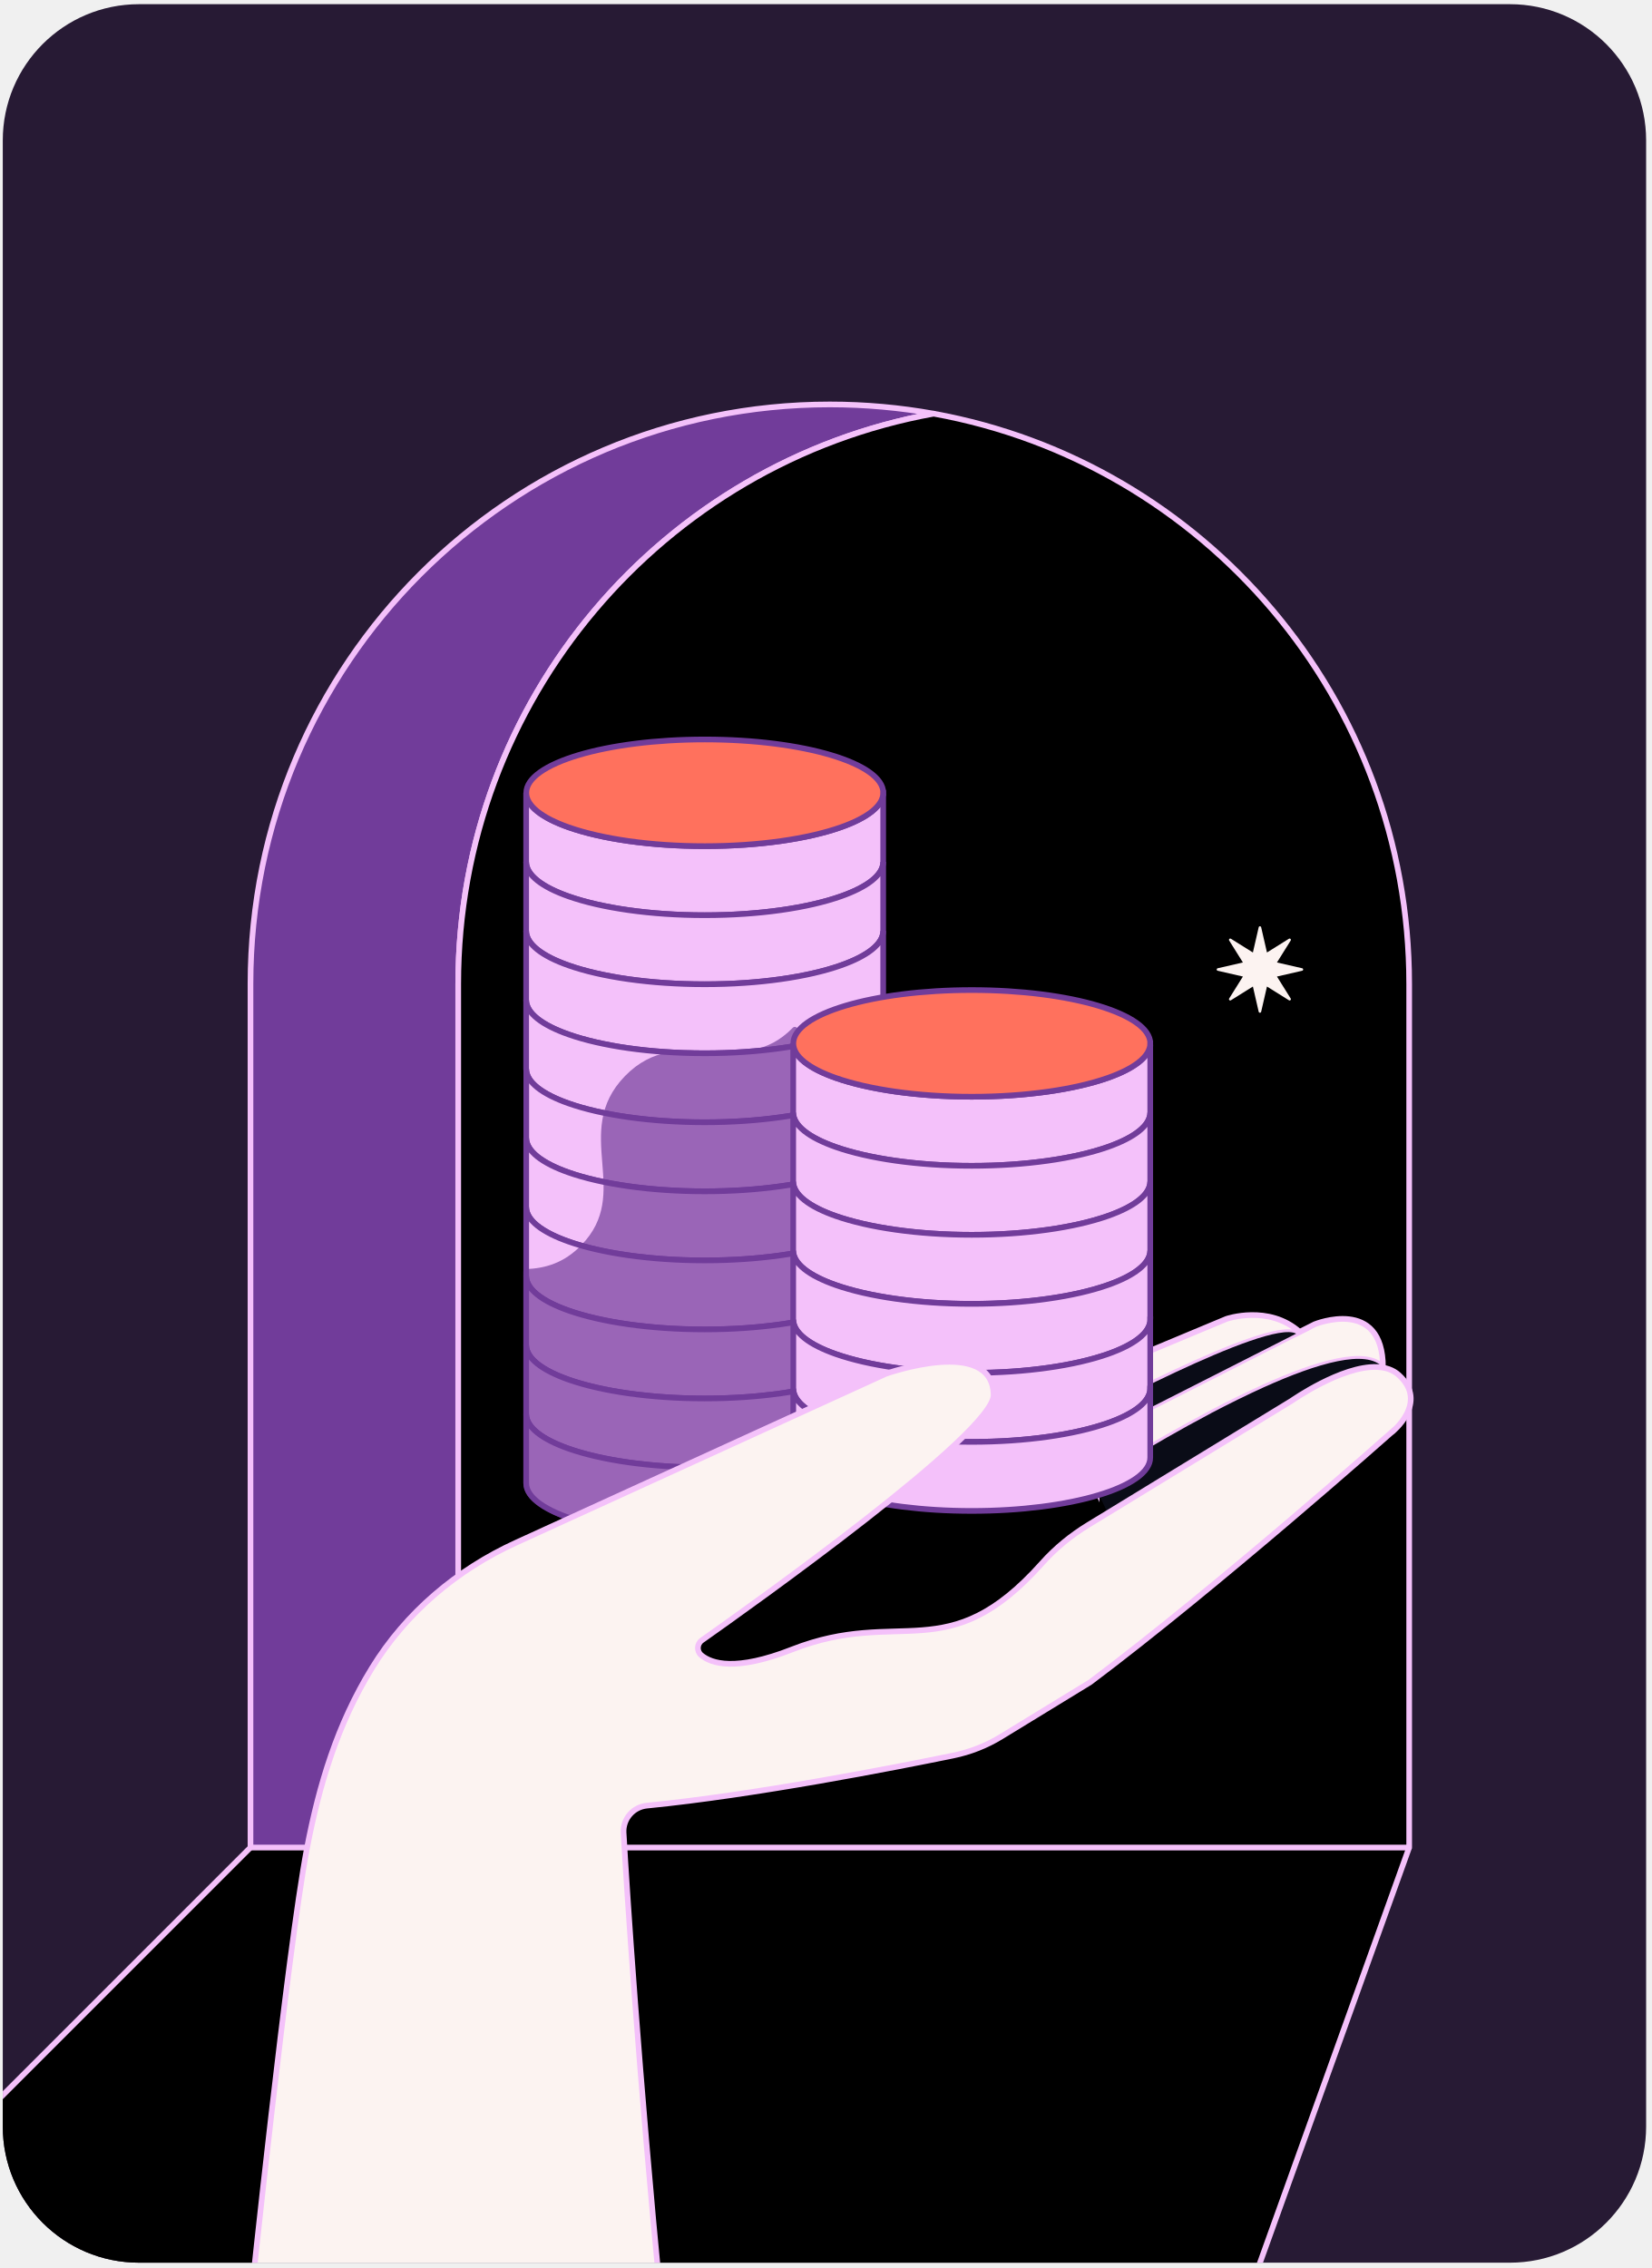
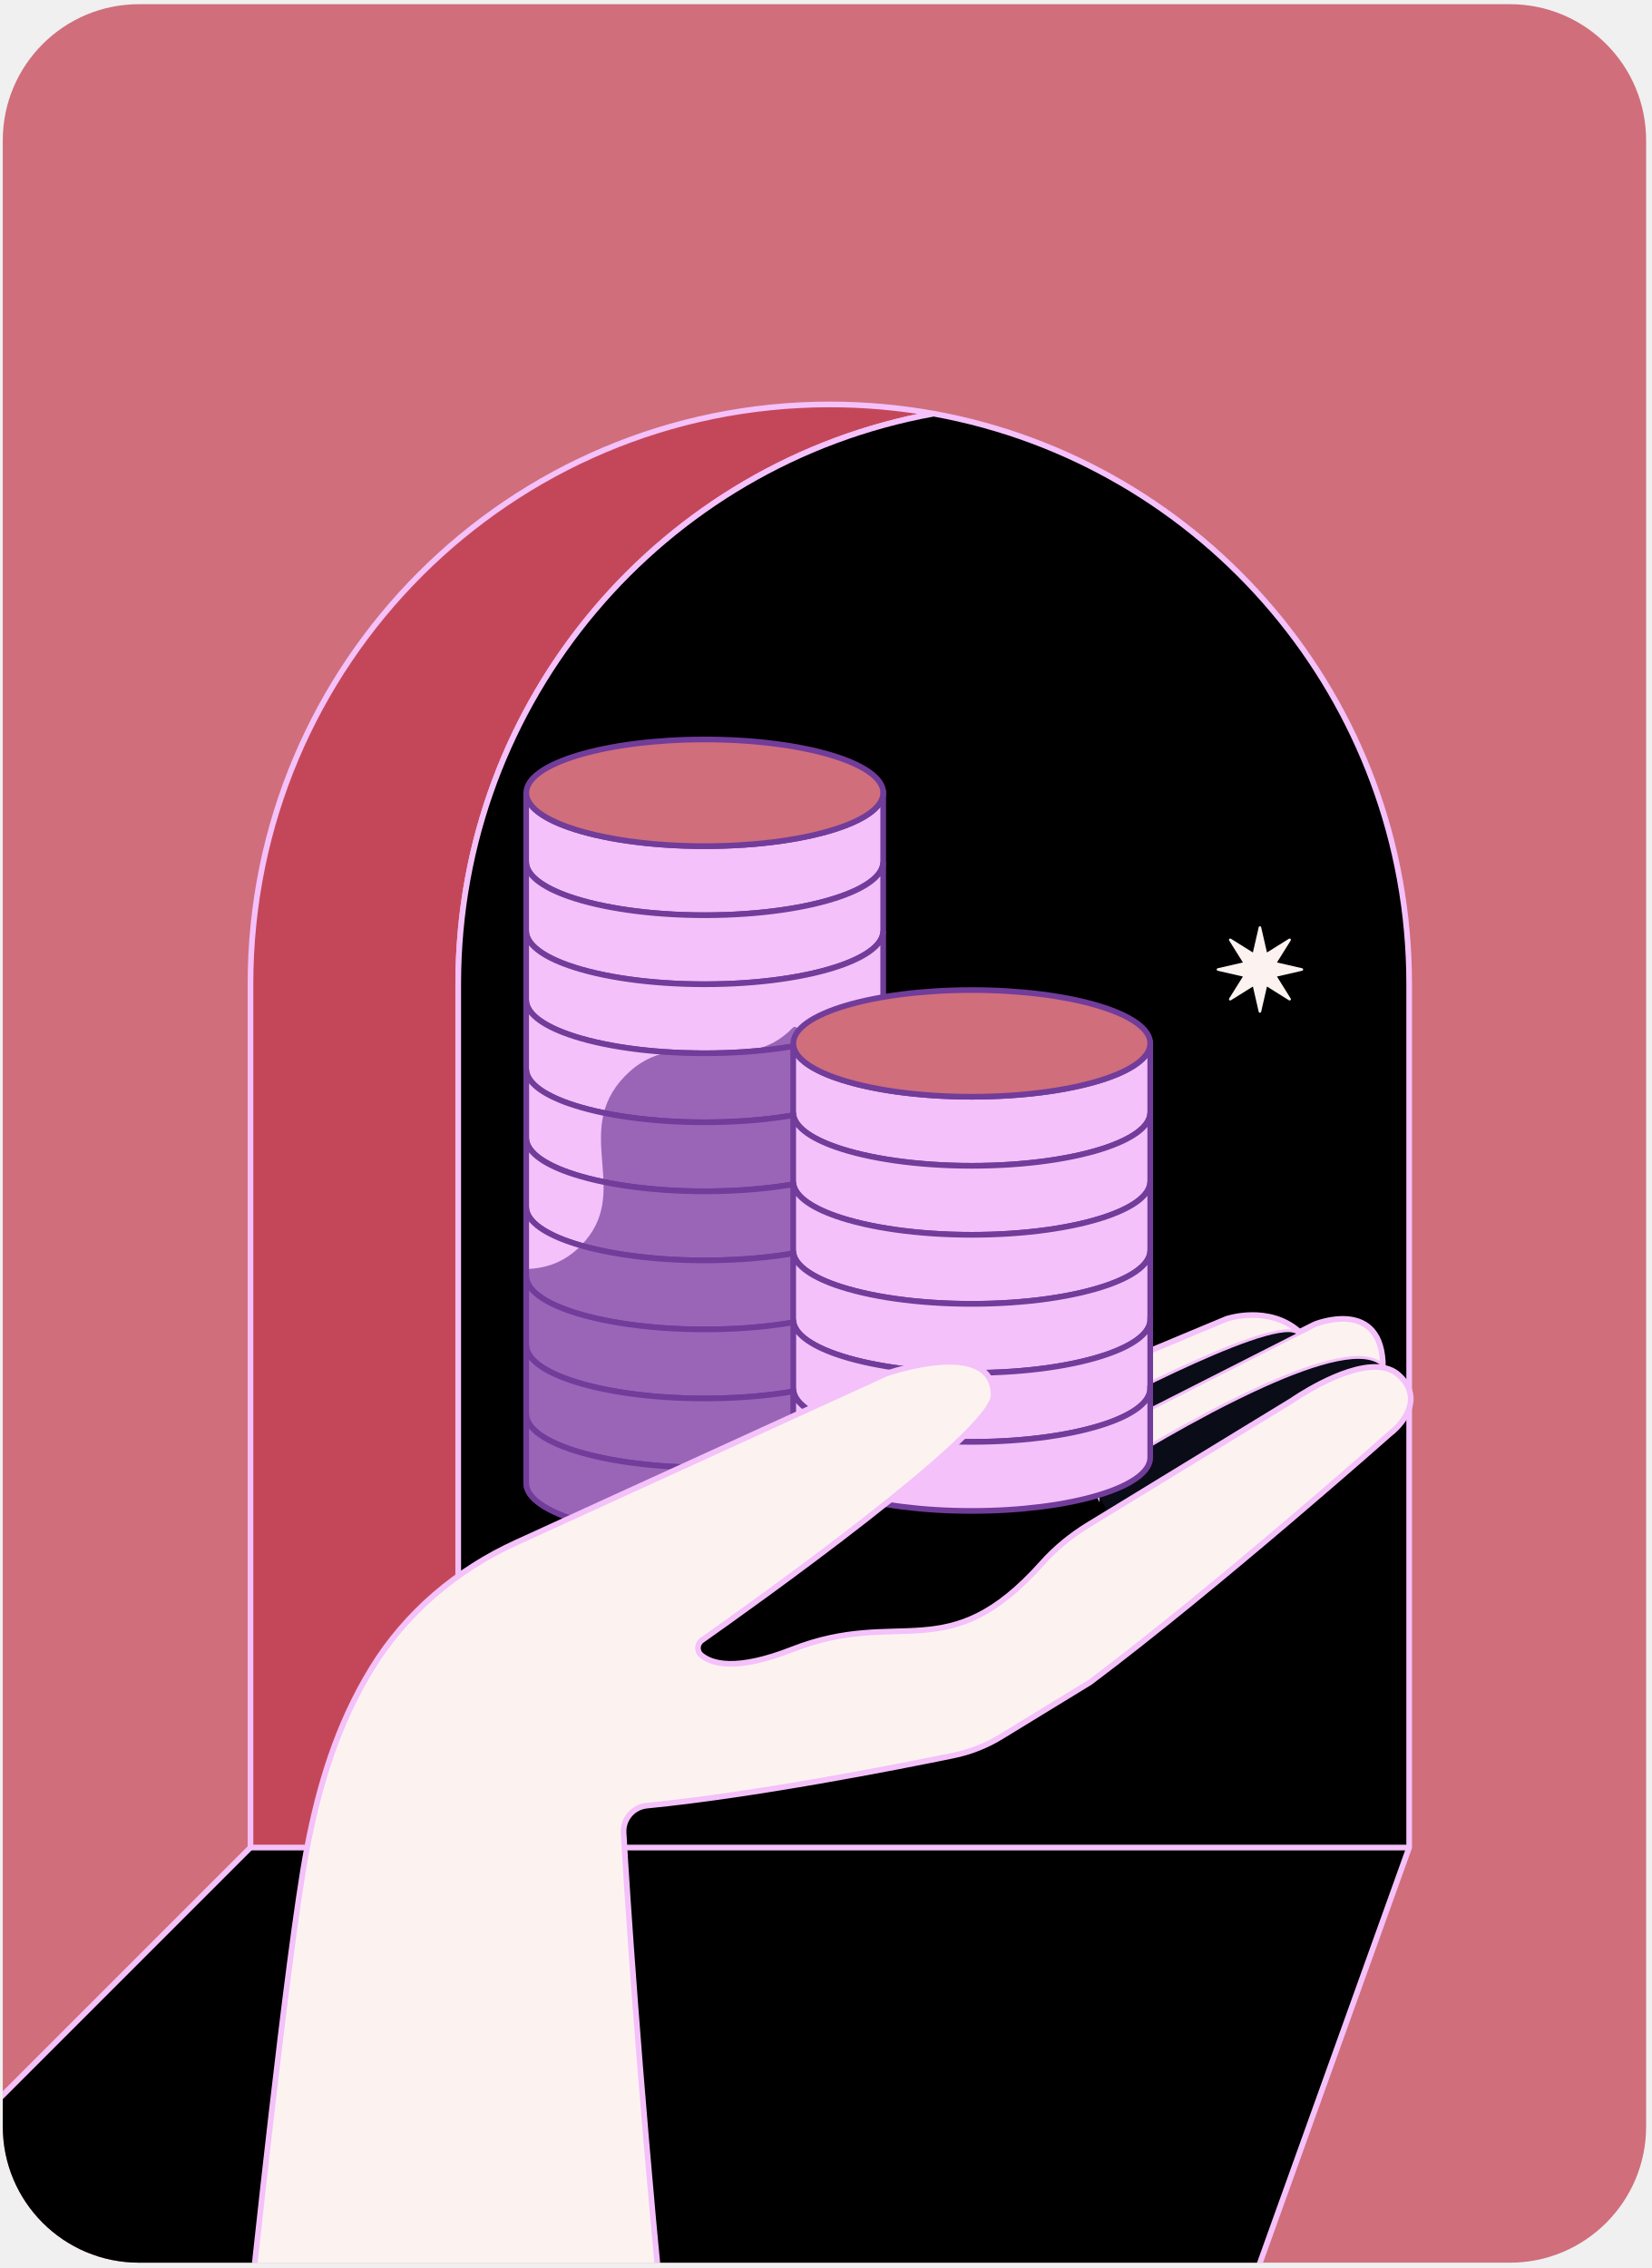
- <svg xmlns="http://www.w3.org/2000/svg" width="241" height="331" viewBox="0 0 241 331" fill="none">
-   <path d="M220.367 0.612H20.281C9.304 0.612 0.405 9.511 0.405 20.488V310.348C0.405 321.325 9.304 330.224 20.281 330.224H220.367C231.345 330.224 240.243 321.325 240.243 310.348V20.488C240.243 9.511 231.345 0.612 220.367 0.612Z" fill="#271A34" />
+ <svg xmlns="http://www.w3.org/2000/svg" width="241" height="331" viewBox="0 0 241 331" fill="none" version="1.1" id="svg1274">
+   <defs id="defs1278" />
+   <path d="M220.367 0.612H20.281C9.304 0.612 0.405 9.511 0.405 20.488V310.348C0.405 321.325 9.304 330.224 20.281 330.224H220.367C231.345 330.224 240.243 321.325 240.243 310.348V20.488C240.243 9.511 231.345 0.612 220.367 0.612Z" fill="#271A34" id="path1209" style="fill:#d06e7c;fill-opacity:1" />
  <mask id="mask0_1190_10190" style="mask-type:luminance" maskUnits="userSpaceOnUse" x="0" y="0" width="241" height="331">
-     <path d="M220.368 0.611H20.282C9.305 0.611 0.406 9.51 0.406 20.487V310.347C0.406 321.324 9.305 330.223 20.282 330.223H220.368C231.346 330.223 240.244 321.324 240.244 310.347V20.487C240.244 9.51 231.346 0.611 220.368 0.611Z" fill="white" />
+     <path d="M220.368 0.611H20.282C9.305 0.611 0.406 9.51 0.406 20.487V310.347C0.406 321.324 9.305 330.223 20.282 330.223H220.368C231.346 330.223 240.244 321.324 240.244 310.347V20.487C240.244 9.51 231.346 0.611 220.368 0.611Z" fill="white" id="path1211" />
  </mask>
-   <g mask="url(#mask0_1190_10190)">
-     <path d="M36.556 269.628L-29.971 336.155H181.759L205.66 269.628" fill="black" />
-     <path d="M36.556 269.628L-29.971 336.155H181.759L205.66 269.628" stroke="#F4C1FA" stroke-width="0.828" stroke-linejoin="round" />
-     <path d="M136.268 60.374C96.806 67.513 66.876 102.056 66.876 143.581V269.636H36.557V143.581C36.557 96.88 74.412 59.024 121.105 59.024C126.281 59.024 131.341 59.488 136.268 60.374Z" fill="#713C9A" stroke="#F4C1FA" stroke-width="0.828" stroke-linejoin="round" />
-     <path d="M205.661 143.58V269.636H66.876V143.58C66.876 102.056 96.806 67.521 136.268 60.374C175.731 67.521 205.661 102.056 205.661 143.58Z" fill="black" stroke="#F4C1FA" stroke-width="0.828" stroke-linejoin="round" />
-     <path d="M201.817 199.565C199.465 196.84 192.302 198.927 184.558 202.414H184.55C181.958 203.59 179.316 204.899 176.749 206.24C176.74 206.248 176.724 206.248 176.715 206.265C167.821 210.952 160.053 215.979 160.053 215.979V217.396L158.198 213.445L157.676 211.988L157.245 210.837L189.179 194.629L189.685 194.372L191.888 193.263C191.888 193.263 201.842 189.213 201.834 199.565H201.817Z" fill="#FCF3F1" stroke="#F4C1FA" stroke-width="0.828" stroke-miterlimit="10" />
-     <path d="M201.817 199.566C195.532 199.292 186.612 205.562 186.612 205.562L161.651 220.8L160.053 217.396V215.98C160.053 215.98 167.821 210.953 176.716 206.266C176.724 206.249 176.74 206.249 176.749 206.241C179.316 204.899 181.958 203.591 184.55 202.415H184.558C192.302 198.928 199.465 196.841 201.817 199.566Z" fill="#0A0C17" />
-     <path d="M189.676 194.381L189.171 194.637C189.171 194.637 189.163 194.629 189.146 194.629C184.964 192.426 157.013 207.607 157.013 207.607L156.475 208.766L154.297 202.795L178.993 192.484C178.993 192.484 185.155 190.356 189.668 194.381H189.676Z" fill="#FCF3F1" stroke="#F4C1FA" stroke-width="0.828" stroke-miterlimit="10" />
-     <path d="M189.171 194.637L157.237 210.844L156.475 208.766L157.013 207.606C157.013 207.606 184.964 192.426 189.146 194.629C189.162 194.629 189.171 194.637 189.171 194.637Z" fill="#0A0C17" />
-     <path d="M190.042 141.311L186.365 140.466L188.369 137.261C188.418 137.187 188.402 137.087 188.344 137.029C188.286 136.971 188.186 136.955 188.112 137.005L184.907 139.009L184.062 135.332C184.046 135.249 183.963 135.183 183.88 135.183C183.797 135.183 183.714 135.241 183.698 135.332L182.853 139.009L179.648 137.005C179.574 136.955 179.474 136.971 179.416 137.029C179.358 137.087 179.342 137.187 179.391 137.261L181.395 140.466L177.718 141.311C177.636 141.328 177.569 141.41 177.569 141.493C177.569 141.576 177.627 141.659 177.718 141.675L181.395 142.52L179.391 145.725C179.342 145.8 179.358 145.899 179.416 145.957C179.474 146.015 179.574 146.032 179.648 145.982L182.853 143.978L183.698 147.655C183.714 147.738 183.797 147.804 183.88 147.804C183.963 147.804 184.046 147.746 184.062 147.655L184.907 143.978L188.112 145.982C188.186 146.032 188.286 146.015 188.344 145.957C188.402 145.899 188.418 145.8 188.369 145.725L186.365 142.52L190.042 141.675C190.124 141.659 190.191 141.576 190.191 141.493C190.191 141.41 190.133 141.328 190.042 141.311Z" fill="#FCF3F1" />
-     <path d="M128.898 115.705V125.784C128.898 127.705 126.57 129.461 122.703 130.819C117.924 132.5 110.802 133.569 102.843 133.569C94.885 133.569 87.762 132.5 82.984 130.819C79.124 129.461 76.789 127.705 76.789 125.784V115.705C76.789 117.626 79.116 119.382 82.975 120.74C87.754 122.422 94.876 123.49 102.835 123.49C110.794 123.49 117.916 122.422 122.695 120.74C126.554 119.382 128.881 117.626 128.881 115.705H128.898Z" fill="#F4C1FA" stroke="#713C9A" stroke-width="0.828" stroke-miterlimit="10" />
-     <path d="M128.898 125.784V135.855C128.898 137.776 126.57 139.532 122.703 140.89C117.924 142.571 110.802 143.64 102.843 143.64C94.885 143.64 87.762 142.571 82.984 140.89C79.124 139.532 76.789 137.776 76.789 135.855V125.784C76.789 127.706 79.116 129.461 82.984 130.819C87.762 132.501 94.885 133.569 102.843 133.569C110.802 133.569 117.924 132.501 122.703 130.819C126.562 129.461 128.898 127.706 128.898 125.784Z" fill="#F4C1FA" stroke="#713C9A" stroke-width="0.828" stroke-miterlimit="10" />
-     <path d="M128.898 135.862V145.933C128.898 147.854 126.57 149.61 122.703 150.968C117.924 152.649 110.802 153.718 102.843 153.718C94.885 153.718 87.762 152.649 82.984 150.968C79.124 149.61 76.789 147.854 76.789 145.933V135.862C76.789 137.784 79.116 139.539 82.984 140.898C87.762 142.579 94.885 143.647 102.843 143.647C110.802 143.647 117.924 142.579 122.703 140.898C126.562 139.539 128.898 137.784 128.898 135.862Z" fill="#F4C1FA" stroke="#713C9A" stroke-width="0.828" stroke-miterlimit="10" />
-     <path d="M128.898 145.934V156.004C128.898 157.926 126.57 159.681 122.703 161.039C117.924 162.721 110.802 163.789 102.843 163.789C94.885 163.789 87.762 162.721 82.984 161.039C79.124 159.681 76.789 157.926 76.789 156.004V145.934C76.789 147.855 79.116 149.611 82.984 150.969C87.762 152.65 94.885 153.718 102.843 153.718C110.802 153.718 117.924 152.65 122.703 150.969C126.562 149.611 128.898 147.855 128.898 145.934Z" fill="#F4C1FA" stroke="#713C9A" stroke-width="0.828" stroke-miterlimit="10" />
-     <path d="M128.898 156.003V166.073C128.898 167.995 126.57 169.751 122.711 171.109C117.933 172.79 110.81 173.858 102.852 173.858C94.893 173.858 87.771 172.79 82.992 171.109C79.133 169.751 76.806 167.987 76.806 166.073V156.003C76.806 157.924 79.133 159.68 83 161.038C87.779 162.719 94.901 163.788 102.86 163.788C110.819 163.788 117.941 162.719 122.719 161.038C126.579 159.68 128.914 157.924 128.914 156.003H128.898Z" fill="#F4C1FA" stroke="#713C9A" stroke-width="0.828" stroke-miterlimit="10" />
-     <path d="M128.897 166.083V176.162C128.897 180.46 117.236 183.947 102.851 183.947C88.466 183.947 76.797 180.46 76.797 176.162V166.083C76.797 168.004 79.124 169.76 82.983 171.118C87.762 172.799 94.884 173.868 102.843 173.868C110.802 173.868 117.924 172.799 122.702 171.118C126.562 169.76 128.889 167.996 128.889 166.083H128.897Z" fill="#F4C1FA" stroke="#713C9A" stroke-width="0.828" stroke-miterlimit="10" />
-     <path d="M128.897 176.162V186.241C128.897 190.539 117.236 194.026 102.851 194.026C88.466 194.026 76.797 190.539 76.797 186.241V176.162C76.797 178.083 79.124 179.839 82.983 181.197C87.762 182.879 94.884 183.947 102.843 183.947C110.802 183.947 117.924 182.879 122.702 181.197C126.562 179.839 128.889 178.075 128.889 176.162H128.897Z" fill="#F4C1FA" stroke="#713C9A" stroke-width="0.828" stroke-miterlimit="10" />
-     <path d="M128.897 186.231V196.31C128.897 200.608 117.236 204.095 102.851 204.095C88.466 204.095 76.797 200.608 76.797 196.31V186.231C76.797 188.153 79.124 189.909 82.983 191.267C87.762 192.948 94.884 194.016 102.843 194.016C110.802 194.016 117.924 192.948 122.702 191.267C126.562 189.909 128.889 188.145 128.889 186.231H128.897Z" fill="#F4C1FA" stroke="#713C9A" stroke-width="0.828" stroke-miterlimit="10" />
-     <path d="M128.897 196.312V206.39C128.897 210.689 117.236 214.175 102.851 214.175C88.466 214.175 76.797 210.689 76.797 206.39V196.312C76.797 198.233 79.124 199.989 82.983 201.347C87.762 203.028 94.884 204.096 102.843 204.096C110.802 204.096 117.924 203.028 122.702 201.347C126.562 199.989 128.889 198.225 128.889 196.312H128.897Z" fill="#F4C1FA" stroke="#713C9A" stroke-width="0.828" stroke-miterlimit="10" />
-     <path d="M128.897 206.381V216.46C128.897 220.758 117.236 224.245 102.851 224.245C88.466 224.245 76.797 220.758 76.797 216.46V206.381C76.797 208.302 79.124 210.058 82.983 211.416C87.762 213.097 94.884 214.166 102.843 214.166C110.802 214.166 117.924 213.097 122.702 211.416C126.562 210.058 128.889 208.294 128.889 206.381H128.897Z" fill="#F4C1FA" stroke="#713C9A" stroke-width="0.828" stroke-miterlimit="10" />
-     <path d="M128.898 115.705C128.898 117.626 126.57 119.382 122.711 120.74C117.933 122.421 110.81 123.49 102.852 123.49C94.893 123.49 87.771 122.421 82.992 120.74C79.133 119.382 76.806 117.626 76.806 115.705C76.806 111.407 88.466 107.92 102.86 107.92C117.254 107.92 128.906 111.407 128.906 115.705H128.898Z" fill="#FF715D" stroke="#713C9A" stroke-width="0.828" stroke-miterlimit="10" />
-     <path opacity="0.69" d="M116.002 150.281V222.97H88.549C81.468 221.578 76.797 219.185 76.797 216.46V185.636C79.662 185.503 82.478 184.75 85.128 182.025C92.847 174.091 83.778 165.279 91.505 157.337C99.224 149.403 108.276 158.215 116.002 150.281Z" fill="#713C9A" stroke="#713C9A" stroke-width="0.828" stroke-linejoin="round" />
-     <path d="M167.871 152.277V162.356C167.871 164.278 165.544 166.033 161.676 167.391C156.898 169.073 149.776 170.141 141.817 170.141C133.858 170.141 126.736 169.073 121.957 167.391C118.098 166.033 115.763 164.278 115.763 162.356V152.277C115.763 154.199 118.09 155.954 121.949 157.313C126.728 158.994 133.85 160.062 141.809 160.062C149.767 160.062 156.89 158.994 161.668 157.313C165.527 155.954 167.855 154.199 167.855 152.277H167.871Z" fill="#F4C1FA" stroke="#713C9A" stroke-width="0.828" stroke-miterlimit="10" />
-     <path d="M167.871 162.356V172.427C167.871 174.348 165.544 176.104 161.676 177.462C156.898 179.143 149.776 180.212 141.817 180.212C133.858 180.212 126.736 179.143 121.957 177.462C118.098 176.104 115.763 174.348 115.763 172.427V162.356C115.763 164.278 118.09 166.034 121.957 167.392C126.736 169.073 133.858 170.141 141.817 170.141C149.776 170.141 156.898 169.073 161.676 167.392C165.536 166.034 167.871 164.278 167.871 162.356Z" fill="#F4C1FA" stroke="#713C9A" stroke-width="0.828" stroke-miterlimit="10" />
-     <path d="M167.871 172.427V182.497C167.871 184.419 165.544 186.174 161.676 187.533C156.898 189.214 149.776 190.282 141.817 190.282C133.858 190.282 126.736 189.214 121.957 187.533C118.098 186.174 115.763 184.419 115.763 182.497V172.427C115.763 174.348 118.09 176.104 121.957 177.462C126.736 179.143 133.858 180.212 141.817 180.212C149.776 180.212 156.898 179.143 161.676 177.462C165.536 176.104 167.871 174.348 167.871 172.427Z" fill="#F4C1FA" stroke="#713C9A" stroke-width="0.828" stroke-miterlimit="10" />
-     <path d="M167.871 182.506V192.576C167.871 194.498 165.544 196.253 161.676 197.612C156.898 199.293 149.776 200.361 141.817 200.361C133.858 200.361 126.736 199.293 121.957 197.612C118.098 196.253 115.763 194.498 115.763 192.576V182.506C115.763 184.427 118.09 186.183 121.957 187.541C126.736 189.222 133.858 190.291 141.817 190.291C149.776 190.291 156.898 189.222 161.676 187.541C165.536 186.183 167.871 184.427 167.871 182.506Z" fill="#F4C1FA" stroke="#713C9A" stroke-width="0.828" stroke-miterlimit="10" />
-     <path d="M167.87 192.575V202.646C167.87 204.567 165.543 206.323 161.684 207.681C156.905 209.362 149.783 210.431 141.824 210.431C133.866 210.431 126.743 209.362 121.965 207.681C118.105 206.323 115.778 204.559 115.778 202.646V192.575C115.778 194.497 118.105 196.252 121.973 197.61C126.752 199.292 133.874 200.36 141.833 200.36C149.791 200.36 156.914 199.292 161.692 197.61C165.551 196.252 167.887 194.497 167.887 192.575H167.87Z" fill="#F4C1FA" stroke="#713C9A" stroke-width="0.828" stroke-miterlimit="10" />
-     <path d="M167.871 202.646V212.725C167.871 217.024 156.21 220.51 141.825 220.51C127.439 220.51 115.771 217.024 115.771 212.725V202.646C115.771 204.568 118.098 206.324 121.957 207.682C126.735 209.363 133.858 210.431 141.816 210.431C149.775 210.431 156.897 209.363 161.676 207.682C165.535 206.324 167.862 204.56 167.862 202.646H167.871Z" fill="#F4C1FA" stroke="#713C9A" stroke-width="0.828" stroke-miterlimit="10" />
-     <path d="M167.87 152.277C167.87 154.198 165.543 155.954 161.684 157.312C156.905 158.993 149.783 160.062 141.824 160.062C133.866 160.062 126.743 158.993 121.965 157.312C118.105 155.954 115.778 154.198 115.778 152.277C115.778 147.979 127.439 144.492 141.833 144.492C156.226 144.492 167.879 147.979 167.879 152.277H167.87Z" fill="#FF715D" stroke="#713C9A" stroke-width="0.828" stroke-miterlimit="10" />
-     <path d="M203.085 209.039C203.085 209.039 177.718 231.549 159.101 245.512L146.124 253.446C143.962 254.771 141.577 255.707 139.092 256.212C130.695 257.935 110.057 261.984 94.429 263.517C92.409 263.707 90.901 265.454 91.009 267.475C91.498 276.105 93.237 302.689 96.483 336.164H36.557C36.557 336.164 41.948 284.701 44.789 269.802C46.569 260.485 49.228 251.665 54.288 243.433C59.257 235.334 66.702 229.065 75.34 225.131L129.287 200.493C129.287 200.493 144.865 194.961 145.014 203.582C145.105 209.122 109.253 234.589 102.446 239.384C101.701 239.905 101.651 240.99 102.347 241.562C103.829 242.804 107.374 243.955 115.581 240.734C131.457 234.497 138.231 243.657 152.086 228.129C154.041 225.934 156.335 224.071 158.844 222.539L166.77 217.702L168.078 216.899L188.526 204.418C188.526 204.418 195.83 199.292 200.982 199.507C202.191 199.557 203.284 199.896 204.129 200.658C208.634 204.716 203.085 209.064 203.085 209.064V209.039Z" fill="#FCF3F1" stroke="#F4C1FA" stroke-width="0.828" stroke-miterlimit="10" />
+   <g mask="url(#mask0_1190_10190)" id="g1272">
+     <path d="M36.556 269.628L-29.971 336.155H181.759L205.66 269.628" fill="black" id="path1214" />
+     <path d="M36.556 269.628L-29.971 336.155H181.759L205.66 269.628" stroke="#F4C1FA" stroke-width="0.828" stroke-linejoin="round" id="path1216" />
+     <path d="M136.268 60.374C96.806 67.513 66.876 102.056 66.876 143.581V269.636H36.557V143.581C36.557 96.88 74.412 59.024 121.105 59.024C126.281 59.024 131.341 59.488 136.268 60.374Z" fill="#713C9A" stroke="#F4C1FA" stroke-width="0.828" stroke-linejoin="round" id="path1218" style="fill:#c44759;fill-opacity:1" />
+     <path d="M205.661 143.58V269.636H66.876V143.58C66.876 102.056 96.806 67.521 136.268 60.374C175.731 67.521 205.661 102.056 205.661 143.58Z" fill="black" stroke="#F4C1FA" stroke-width="0.828" stroke-linejoin="round" id="path1220" />
+     <path d="M201.817 199.565C199.465 196.84 192.302 198.927 184.558 202.414H184.55C181.958 203.59 179.316 204.899 176.749 206.24C176.74 206.248 176.724 206.248 176.715 206.265C167.821 210.952 160.053 215.979 160.053 215.979V217.396L158.198 213.445L157.676 211.988L157.245 210.837L189.179 194.629L189.685 194.372L191.888 193.263C191.888 193.263 201.842 189.213 201.834 199.565H201.817Z" fill="#FCF3F1" stroke="#F4C1FA" stroke-width="0.828" stroke-miterlimit="10" id="path1222" />
+     <path d="M201.817 199.566C195.532 199.292 186.612 205.562 186.612 205.562L161.651 220.8L160.053 217.396V215.98C160.053 215.98 167.821 210.953 176.716 206.266C176.724 206.249 176.74 206.249 176.749 206.241C179.316 204.899 181.958 203.591 184.55 202.415H184.558C192.302 198.928 199.465 196.841 201.817 199.566Z" fill="#0A0C17" id="path1224" />
+     <path d="M189.676 194.381L189.171 194.637C189.171 194.637 189.163 194.629 189.146 194.629C184.964 192.426 157.013 207.607 157.013 207.607L156.475 208.766L154.297 202.795L178.993 192.484C178.993 192.484 185.155 190.356 189.668 194.381H189.676Z" fill="#FCF3F1" stroke="#F4C1FA" stroke-width="0.828" stroke-miterlimit="10" id="path1226" />
+     <path d="M189.171 194.637L157.237 210.844L156.475 208.766L157.013 207.606C157.013 207.606 184.964 192.426 189.146 194.629C189.162 194.629 189.171 194.637 189.171 194.637Z" fill="#0A0C17" id="path1228" />
+     <path d="M190.042 141.311L186.365 140.466L188.369 137.261C188.418 137.187 188.402 137.087 188.344 137.029C188.286 136.971 188.186 136.955 188.112 137.005L184.907 139.009L184.062 135.332C184.046 135.249 183.963 135.183 183.88 135.183C183.797 135.183 183.714 135.241 183.698 135.332L182.853 139.009L179.648 137.005C179.574 136.955 179.474 136.971 179.416 137.029C179.358 137.087 179.342 137.187 179.391 137.261L181.395 140.466L177.718 141.311C177.636 141.328 177.569 141.41 177.569 141.493C177.569 141.576 177.627 141.659 177.718 141.675L181.395 142.52L179.391 145.725C179.342 145.8 179.358 145.899 179.416 145.957C179.474 146.015 179.574 146.032 179.648 145.982L182.853 143.978L183.698 147.655C183.714 147.738 183.797 147.804 183.88 147.804C183.963 147.804 184.046 147.746 184.062 147.655L184.907 143.978L188.112 145.982C188.186 146.032 188.286 146.015 188.344 145.957C188.402 145.899 188.418 145.8 188.369 145.725L186.365 142.52L190.042 141.675C190.124 141.659 190.191 141.576 190.191 141.493C190.191 141.41 190.133 141.328 190.042 141.311Z" fill="#FCF3F1" id="path1230" />
+     <path d="M128.898 115.705V125.784C128.898 127.705 126.57 129.461 122.703 130.819C117.924 132.5 110.802 133.569 102.843 133.569C94.885 133.569 87.762 132.5 82.984 130.819C79.124 129.461 76.789 127.705 76.789 125.784V115.705C76.789 117.626 79.116 119.382 82.975 120.74C87.754 122.422 94.876 123.49 102.835 123.49C110.794 123.49 117.916 122.422 122.695 120.74C126.554 119.382 128.881 117.626 128.881 115.705H128.898Z" fill="#F4C1FA" stroke="#713C9A" stroke-width="0.828" stroke-miterlimit="10" id="path1232" />
+     <path d="M128.898 125.784V135.855C128.898 137.776 126.57 139.532 122.703 140.89C117.924 142.571 110.802 143.64 102.843 143.64C94.885 143.64 87.762 142.571 82.984 140.89C79.124 139.532 76.789 137.776 76.789 135.855V125.784C76.789 127.706 79.116 129.461 82.984 130.819C87.762 132.501 94.885 133.569 102.843 133.569C110.802 133.569 117.924 132.501 122.703 130.819C126.562 129.461 128.898 127.706 128.898 125.784Z" fill="#F4C1FA" stroke="#713C9A" stroke-width="0.828" stroke-miterlimit="10" id="path1234" />
+     <path d="M128.898 135.862V145.933C128.898 147.854 126.57 149.61 122.703 150.968C117.924 152.649 110.802 153.718 102.843 153.718C94.885 153.718 87.762 152.649 82.984 150.968C79.124 149.61 76.789 147.854 76.789 145.933V135.862C76.789 137.784 79.116 139.539 82.984 140.898C87.762 142.579 94.885 143.647 102.843 143.647C110.802 143.647 117.924 142.579 122.703 140.898C126.562 139.539 128.898 137.784 128.898 135.862Z" fill="#F4C1FA" stroke="#713C9A" stroke-width="0.828" stroke-miterlimit="10" id="path1236" />
+     <path d="M128.898 145.934V156.004C128.898 157.926 126.57 159.681 122.703 161.039C117.924 162.721 110.802 163.789 102.843 163.789C94.885 163.789 87.762 162.721 82.984 161.039C79.124 159.681 76.789 157.926 76.789 156.004V145.934C76.789 147.855 79.116 149.611 82.984 150.969C87.762 152.65 94.885 153.718 102.843 153.718C110.802 153.718 117.924 152.65 122.703 150.969C126.562 149.611 128.898 147.855 128.898 145.934Z" fill="#F4C1FA" stroke="#713C9A" stroke-width="0.828" stroke-miterlimit="10" id="path1238" />
+     <path d="M128.898 156.003V166.073C128.898 167.995 126.57 169.751 122.711 171.109C117.933 172.79 110.81 173.858 102.852 173.858C94.893 173.858 87.771 172.79 82.992 171.109C79.133 169.751 76.806 167.987 76.806 166.073V156.003C76.806 157.924 79.133 159.68 83 161.038C87.779 162.719 94.901 163.788 102.86 163.788C110.819 163.788 117.941 162.719 122.719 161.038C126.579 159.68 128.914 157.924 128.914 156.003H128.898Z" fill="#F4C1FA" stroke="#713C9A" stroke-width="0.828" stroke-miterlimit="10" id="path1240" />
+     <path d="M128.897 166.083V176.162C128.897 180.46 117.236 183.947 102.851 183.947C88.466 183.947 76.797 180.46 76.797 176.162V166.083C76.797 168.004 79.124 169.76 82.983 171.118C87.762 172.799 94.884 173.868 102.843 173.868C110.802 173.868 117.924 172.799 122.702 171.118C126.562 169.76 128.889 167.996 128.889 166.083H128.897Z" fill="#F4C1FA" stroke="#713C9A" stroke-width="0.828" stroke-miterlimit="10" id="path1242" />
+     <path d="M128.897 176.162V186.241C128.897 190.539 117.236 194.026 102.851 194.026C88.466 194.026 76.797 190.539 76.797 186.241V176.162C76.797 178.083 79.124 179.839 82.983 181.197C87.762 182.879 94.884 183.947 102.843 183.947C110.802 183.947 117.924 182.879 122.702 181.197C126.562 179.839 128.889 178.075 128.889 176.162H128.897Z" fill="#F4C1FA" stroke="#713C9A" stroke-width="0.828" stroke-miterlimit="10" id="path1244" />
+     <path d="M128.897 186.231V196.31C128.897 200.608 117.236 204.095 102.851 204.095C88.466 204.095 76.797 200.608 76.797 196.31V186.231C76.797 188.153 79.124 189.909 82.983 191.267C87.762 192.948 94.884 194.016 102.843 194.016C110.802 194.016 117.924 192.948 122.702 191.267C126.562 189.909 128.889 188.145 128.889 186.231H128.897Z" fill="#F4C1FA" stroke="#713C9A" stroke-width="0.828" stroke-miterlimit="10" id="path1246" />
+     <path d="M128.897 196.312V206.39C128.897 210.689 117.236 214.175 102.851 214.175C88.466 214.175 76.797 210.689 76.797 206.39V196.312C76.797 198.233 79.124 199.989 82.983 201.347C87.762 203.028 94.884 204.096 102.843 204.096C110.802 204.096 117.924 203.028 122.702 201.347C126.562 199.989 128.889 198.225 128.889 196.312H128.897Z" fill="#F4C1FA" stroke="#713C9A" stroke-width="0.828" stroke-miterlimit="10" id="path1248" />
+     <path d="M128.897 206.381V216.46C128.897 220.758 117.236 224.245 102.851 224.245C88.466 224.245 76.797 220.758 76.797 216.46V206.381C76.797 208.302 79.124 210.058 82.983 211.416C87.762 213.097 94.884 214.166 102.843 214.166C110.802 214.166 117.924 213.097 122.702 211.416C126.562 210.058 128.889 208.294 128.889 206.381H128.897Z" fill="#F4C1FA" stroke="#713C9A" stroke-width="0.828" stroke-miterlimit="10" id="path1250" />
+     <path d="M128.898 115.705C128.898 117.626 126.57 119.382 122.711 120.74C117.933 122.421 110.81 123.49 102.852 123.49C94.893 123.49 87.771 122.421 82.992 120.74C79.133 119.382 76.806 117.626 76.806 115.705C76.806 111.407 88.466 107.92 102.86 107.92C117.254 107.92 128.906 111.407 128.906 115.705H128.898Z" fill="#FF715D" stroke="#713C9A" stroke-width="0.828" stroke-miterlimit="10" id="path1252" style="fill:#d06e7c;fill-opacity:1" />
+     <path opacity="0.69" d="M116.002 150.281V222.97H88.549C81.468 221.578 76.797 219.185 76.797 216.46V185.636C79.662 185.503 82.478 184.75 85.128 182.025C92.847 174.091 83.778 165.279 91.505 157.337C99.224 149.403 108.276 158.215 116.002 150.281Z" fill="#713C9A" stroke="#713C9A" stroke-width="0.828" stroke-linejoin="round" id="path1254" />
+     <path d="M167.871 152.277V162.356C167.871 164.278 165.544 166.033 161.676 167.391C156.898 169.073 149.776 170.141 141.817 170.141C133.858 170.141 126.736 169.073 121.957 167.391C118.098 166.033 115.763 164.278 115.763 162.356V152.277C115.763 154.199 118.09 155.954 121.949 157.313C126.728 158.994 133.85 160.062 141.809 160.062C149.767 160.062 156.89 158.994 161.668 157.313C165.527 155.954 167.855 154.199 167.855 152.277H167.871Z" fill="#F4C1FA" stroke="#713C9A" stroke-width="0.828" stroke-miterlimit="10" id="path1256" />
+     <path d="M167.871 162.356V172.427C167.871 174.348 165.544 176.104 161.676 177.462C156.898 179.143 149.776 180.212 141.817 180.212C133.858 180.212 126.736 179.143 121.957 177.462C118.098 176.104 115.763 174.348 115.763 172.427V162.356C115.763 164.278 118.09 166.034 121.957 167.392C126.736 169.073 133.858 170.141 141.817 170.141C149.776 170.141 156.898 169.073 161.676 167.392C165.536 166.034 167.871 164.278 167.871 162.356Z" fill="#F4C1FA" stroke="#713C9A" stroke-width="0.828" stroke-miterlimit="10" id="path1258" />
+     <path d="M167.871 172.427V182.497C167.871 184.419 165.544 186.174 161.676 187.533C156.898 189.214 149.776 190.282 141.817 190.282C133.858 190.282 126.736 189.214 121.957 187.533C118.098 186.174 115.763 184.419 115.763 182.497V172.427C115.763 174.348 118.09 176.104 121.957 177.462C126.736 179.143 133.858 180.212 141.817 180.212C149.776 180.212 156.898 179.143 161.676 177.462C165.536 176.104 167.871 174.348 167.871 172.427Z" fill="#F4C1FA" stroke="#713C9A" stroke-width="0.828" stroke-miterlimit="10" id="path1260" />
+     <path d="M167.871 182.506V192.576C167.871 194.498 165.544 196.253 161.676 197.612C156.898 199.293 149.776 200.361 141.817 200.361C133.858 200.361 126.736 199.293 121.957 197.612C118.098 196.253 115.763 194.498 115.763 192.576V182.506C115.763 184.427 118.09 186.183 121.957 187.541C126.736 189.222 133.858 190.291 141.817 190.291C149.776 190.291 156.898 189.222 161.676 187.541C165.536 186.183 167.871 184.427 167.871 182.506Z" fill="#F4C1FA" stroke="#713C9A" stroke-width="0.828" stroke-miterlimit="10" id="path1262" />
+     <path d="M167.87 192.575V202.646C167.87 204.567 165.543 206.323 161.684 207.681C156.905 209.362 149.783 210.431 141.824 210.431C133.866 210.431 126.743 209.362 121.965 207.681C118.105 206.323 115.778 204.559 115.778 202.646V192.575C115.778 194.497 118.105 196.252 121.973 197.61C126.752 199.292 133.874 200.36 141.833 200.36C149.791 200.36 156.914 199.292 161.692 197.61C165.551 196.252 167.887 194.497 167.887 192.575H167.87Z" fill="#F4C1FA" stroke="#713C9A" stroke-width="0.828" stroke-miterlimit="10" id="path1264" />
+     <path d="M167.871 202.646V212.725C167.871 217.024 156.21 220.51 141.825 220.51C127.439 220.51 115.771 217.024 115.771 212.725V202.646C115.771 204.568 118.098 206.324 121.957 207.682C126.735 209.363 133.858 210.431 141.816 210.431C149.775 210.431 156.897 209.363 161.676 207.682C165.535 206.324 167.862 204.56 167.862 202.646H167.871Z" fill="#F4C1FA" stroke="#713C9A" stroke-width="0.828" stroke-miterlimit="10" id="path1266" />
+     <path d="M167.87 152.277C167.87 154.198 165.543 155.954 161.684 157.312C156.905 158.993 149.783 160.062 141.824 160.062C133.866 160.062 126.743 158.993 121.965 157.312C118.105 155.954 115.778 154.198 115.778 152.277C115.778 147.979 127.439 144.492 141.833 144.492C156.226 144.492 167.879 147.979 167.879 152.277H167.87Z" fill="#FF715D" stroke="#713C9A" stroke-width="0.828" stroke-miterlimit="10" id="path1268" style="fill:#d06e7c;fill-opacity:1" />
+     <path d="M203.085 209.039C203.085 209.039 177.718 231.549 159.101 245.512L146.124 253.446C143.962 254.771 141.577 255.707 139.092 256.212C130.695 257.935 110.057 261.984 94.429 263.517C92.409 263.707 90.901 265.454 91.009 267.475C91.498 276.105 93.237 302.689 96.483 336.164H36.557C36.557 336.164 41.948 284.701 44.789 269.802C46.569 260.485 49.228 251.665 54.288 243.433C59.257 235.334 66.702 229.065 75.34 225.131L129.287 200.493C129.287 200.493 144.865 194.961 145.014 203.582C145.105 209.122 109.253 234.589 102.446 239.384C101.701 239.905 101.651 240.99 102.347 241.562C103.829 242.804 107.374 243.955 115.581 240.734C131.457 234.497 138.231 243.657 152.086 228.129C154.041 225.934 156.335 224.071 158.844 222.539L166.77 217.702L168.078 216.899L188.526 204.418C188.526 204.418 195.83 199.292 200.982 199.507C202.191 199.557 203.284 199.896 204.129 200.658C208.634 204.716 203.085 209.064 203.085 209.064V209.039Z" fill="#FCF3F1" stroke="#F4C1FA" stroke-width="0.828" stroke-miterlimit="10" id="path1270" />
  </g>
</svg>
